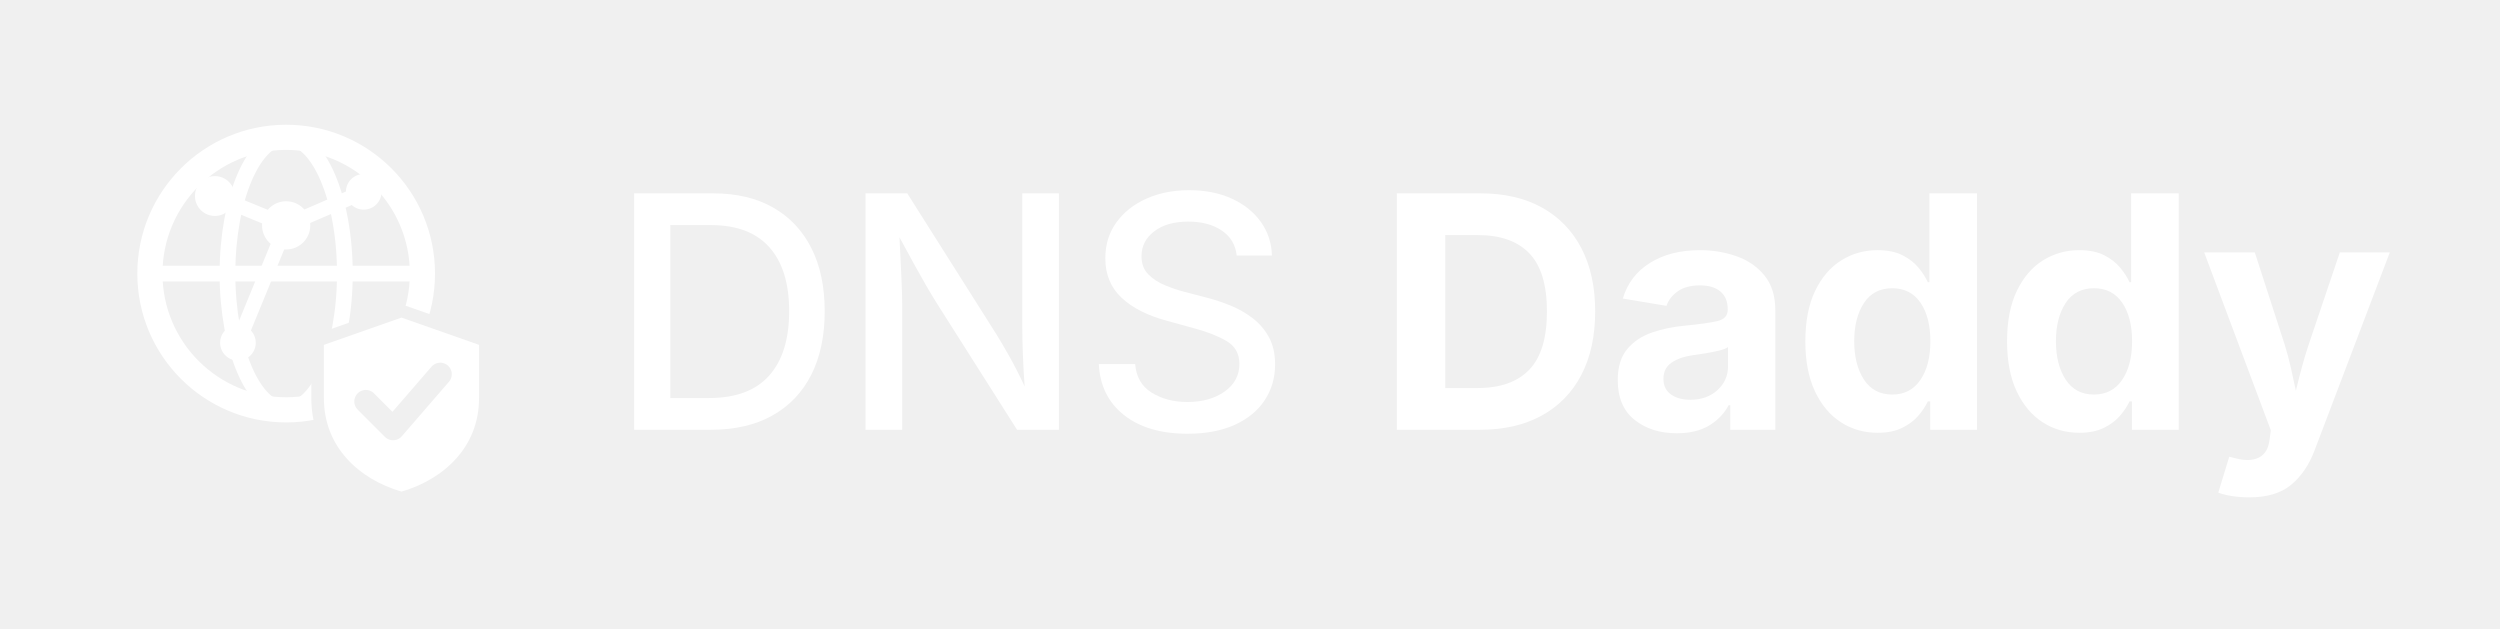
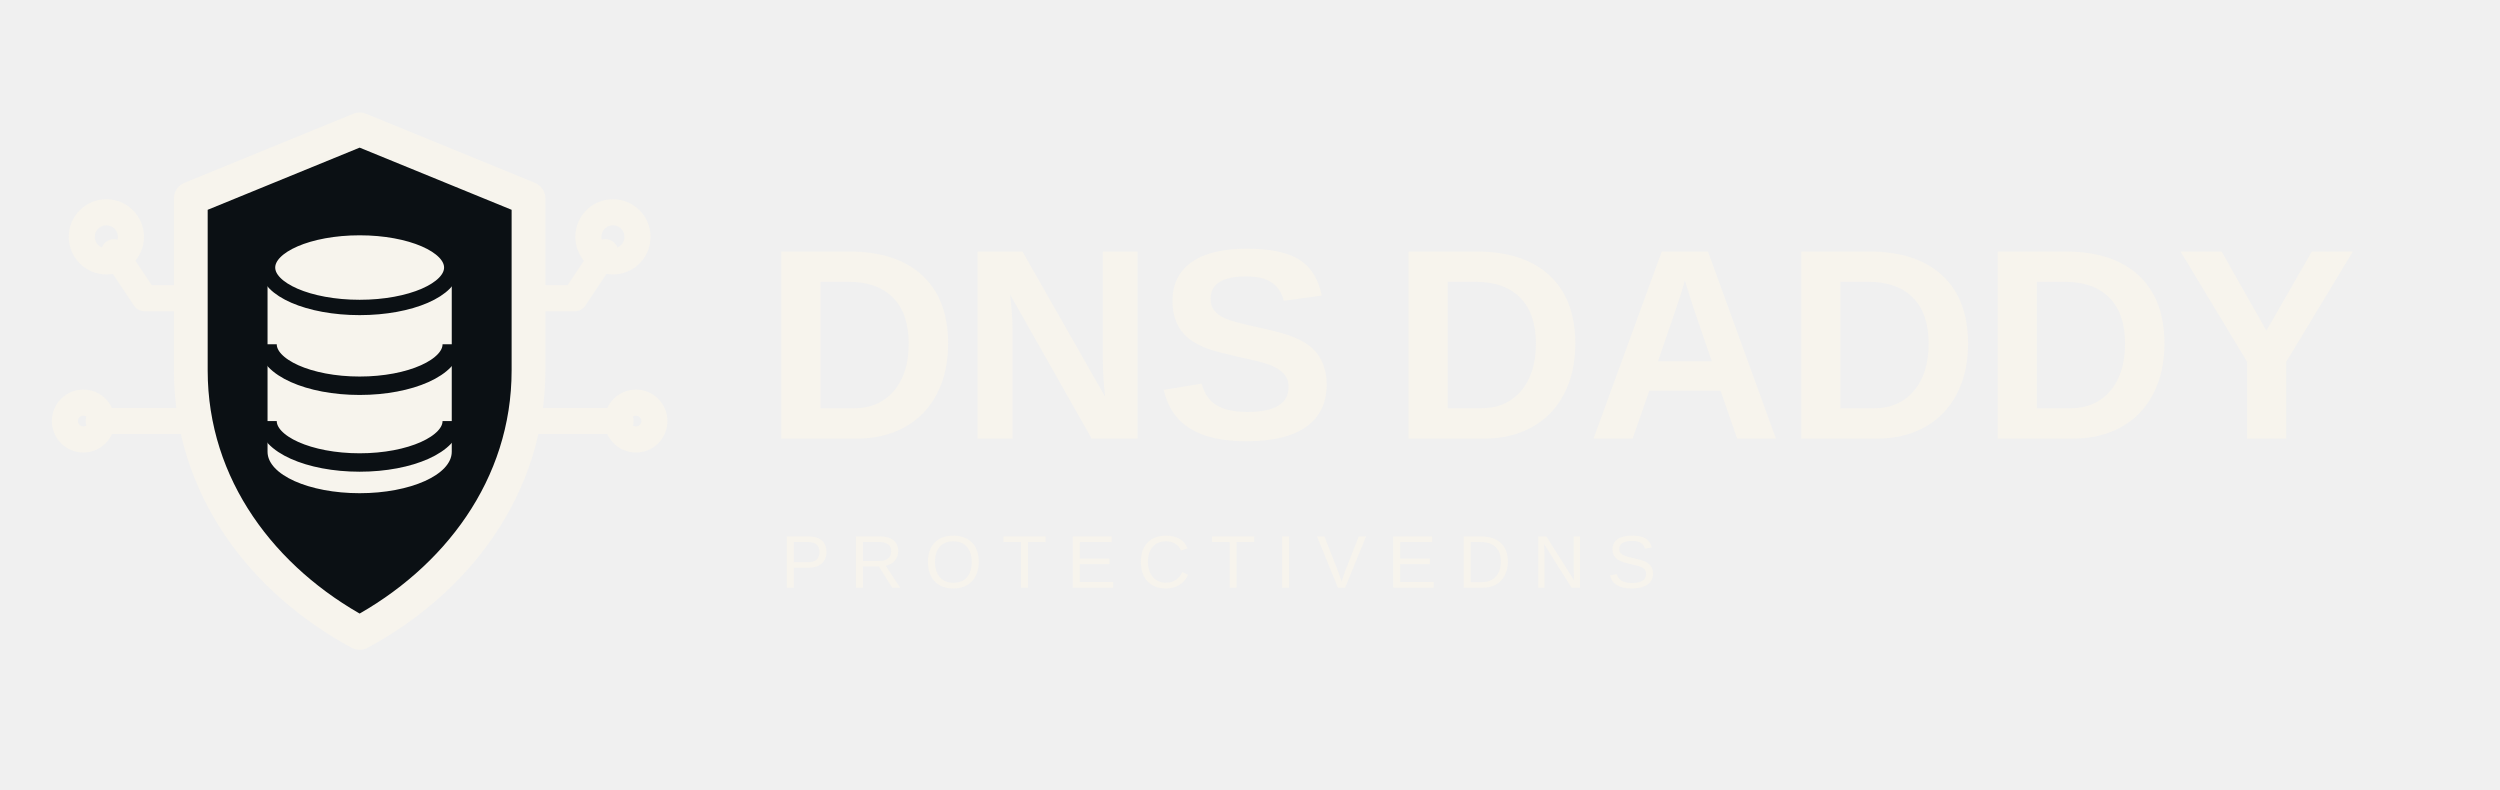
- <svg xmlns="http://www.w3.org/2000/svg" width="954" height="240" viewBox="0 0 954 240" role="img" aria-labelledby="title">
-   <g transform="translate(0 0) scale(1)">
-     <g opacity="1" transform="translate(120.000 120.000) scale(4) translate(-20.7 -21.9)">
-       <defs>
-         <mask id="m7-g" maskUnits="userSpaceOnUse" x="-4" y="-4" width="48" height="48">
-           <rect x="-4" y="-4" width="48" height="48" fill="white" />
-           <path d="M29 22.2 l7.4 2.6 v5.1 c0 4.6-3.3 7.7-7.4 8.9 -4.1-1.2-7.4-4.3-7.4-8.9 v-5.1 Z" fill="black" stroke="black" stroke-width="2.4" stroke-linejoin="round" />
-         </mask>
-         <mask id="m7-s" maskUnits="userSpaceOnUse" x="18" y="18" width="24" height="26">
-           <rect x="18" y="18" width="24" height="26" fill="white" />
-           <path d="M25.6 30.2 l2.6 2.6 4.5-5.2" fill="none" stroke="black" stroke-width="2.2" stroke-linecap="round" stroke-linejoin="round" />
-         </mask>
-       </defs>
-       <g mask="url(#m7-g)">
-         <g fill="none" stroke-linecap="round" stroke-linejoin="round">
-           <circle cx="18" cy="18" r="13" stroke="#FFFFFF" stroke-width="2.4" />
-           <ellipse cx="18" cy="18" rx="5.6" ry="13" stroke="#FFFFFF" stroke-width="1.5" opacity="1" />
-           <path d="M5.4 18h25.2" stroke="#FFFFFF" stroke-width="1.5" opacity="1" />
-           <path d="M11.2 10.6L18 13.4L25.4 10.2M18 13.4L13.4 24.6" stroke="#FFFFFF" stroke-width="1.4" />
-         </g>
-         <g fill="#FFFFFF">
-           <circle cx="11.2" cy="10.6" r="1.9" />
-           <circle cx="25.4" cy="10.2" r="1.7" />
-           <circle cx="13.4" cy="24.6" r="1.7" />
-         </g>
-         <circle cx="18" cy="13.4" r="2.3" fill="#FFFFFF" />
-       </g>
-       <path d="M29 22.2 l7.4 2.6 v5.1 c0 4.6-3.3 7.7-7.4 8.9 -4.1-1.2-7.4-4.3-7.4-8.9 v-5.1 Z" fill="#FFFFFF" mask="url(#m7-s)" />
+ <svg xmlns="http://www.w3.org/2000/svg" width="570" height="180" viewBox="0 0 570 180" role="img" aria-labelledby="title">
+   <g transform="translate(12 19) scale(3.5)">
+     <g fill="none" stroke="#F7F4ED" stroke-width="1.7" stroke-linecap="round" stroke-linejoin="round">
+       <path d="M9 14H6l-2-3M9 22H3M31 14h3l2-3M31 22h6" />
+       <circle cx="3.5" cy="10" r="1.6" />
+       <circle cx="2" cy="22" r="1.2" />
+       <circle cx="36.5" cy="10" r="1.6" />
+       <circle cx="38" cy="22" r="1.2" />
    </g>
-     <g aria-label="DNS " fill="#FFFFFF" transform="translate(232.000 164.000) scale(0.0605469 -0.0605469)">
-       <path transform="translate(0.000 0)" d="M650 0H165V1490H664Q884 1490 1041.0 1400.5Q1198 1311 1282.0 1145.0Q1366 979 1366 747Q1366 514 1281.5 347.0Q1197 180 1036.5 90.0Q876 0 650 0ZM393 200H637Q890 200 1016.0 341.5Q1142 483 1142 747Q1142 1010 1017.5 1150.0Q893 1290 649 1290H393Z" />
-       <path transform="translate(1458.308 0)" d="M165 0V1490H428L989 603Q1024 547 1071.0 463.5Q1118 380 1168 273Q1160 381 1156.5 479.5Q1153 578 1153 642V1490H1384V0H1120L617 793Q580 852 546.5 910.0Q513 968 473.0 1040.5Q433 1113 379 1213Q386 1073 391.0 963.0Q396 853 396 795V0Z" />
-       <path transform="translate(2987.615 0)" d="M665 -25Q414 -25 265.0 92.5Q116 210 106 414H335Q345 292 440.0 233.5Q535 175 664 175Q806 175 899.0 241.0Q992 307 992 415Q992 512 910.5 559.5Q829 607 709 639L535 687Q352 736 249.5 832.0Q147 928 147 1081Q147 1210 216.5 1306.5Q286 1403 405.5 1456.5Q525 1510 675 1510Q828 1510 944.5 1456.5Q1061 1403 1127.5 1309.5Q1194 1216 1197 1098H975Q964 1200 880.5 1256.0Q797 1312 670 1312Q535 1312 455.0 1250.5Q375 1189 375 1094Q375 1023 418.0 979.5Q461 936 523.5 910.5Q586 885 643 870L788 832Q859 814 934.5 783.5Q1010 753 1074.0 704.5Q1138 656 1177.5 584.5Q1217 513 1217 412Q1217 286 1152.0 187.0Q1087 88 963.5 31.5Q840 -25 665 -25Z" />
-     </g>
-     <g aria-label="Daddy" fill="#FFFFFF" transform="translate(524.861 164.000) scale(0.0605469 -0.0605469)">
-       <path transform="translate(0.000 0)" d="M659 0H135V1490H664Q888 1490 1049.5 1400.5Q1211 1311 1298.0 1144.5Q1385 978 1385 746Q1385 513 1298.0 346.0Q1211 179 1048.0 89.5Q885 0 659 0ZM440 263H644Q859 263 970.0 379.0Q1081 495 1081 746Q1081 996 970.5 1111.5Q860 1227 646 1227H440Z" />
-       <path transform="translate(1459.308 0)" d="M440 -22Q280 -22 174.0 62.5Q68 147 68 313Q68 438 128.0 509.0Q188 580 284.0 613.0Q380 646 490 656Q634 670 697.5 685.5Q761 701 761 756V761Q761 832 715.5 871.0Q670 910 586 910Q499 910 446.0 872.5Q393 835 375 781L100 827Q143 972 271.5 1052.0Q400 1132 587 1132Q707 1132 815.5 1094.0Q924 1056 992.5 972.5Q1061 889 1061 753V0H777V155H767Q726 77 645.0 27.5Q564 -22 440 -22ZM525 189Q630 189 696.5 250.0Q763 311 763 400V521Q745 508 704.5 498.5Q664 489 619.0 481.5Q574 474 541 470Q458 458 407.0 423.0Q356 388 356 321Q356 256 403.5 222.5Q451 189 525 189Z" />
-       <path transform="translate(2628.615 0)" d="M537 -19Q408 -19 305.0 47.5Q202 114 141.5 242.5Q81 371 81 557Q81 748 143.0 876.0Q205 1004 308.0 1068.0Q411 1132 535 1132Q630 1132 693.0 1100.0Q756 1068 794.5 1021.0Q833 974 853 930H863V1490H1163V0H868V179H853Q832 134 793.0 88.5Q754 43 691.0 12.0Q628 -19 537 -19ZM629 222Q743 222 806.0 314.0Q869 406 869 558Q869 710 806.5 801.0Q744 892 629 892Q511 892 450.0 798.5Q389 705 389 558Q389 410 450.5 316.0Q512 222 629 222Z" />
-       <path transform="translate(3899.923 0)" d="M537 -19Q408 -19 305.0 47.5Q202 114 141.5 242.5Q81 371 81 557Q81 748 143.0 876.0Q205 1004 308.0 1068.0Q411 1132 535 1132Q630 1132 693.0 1100.0Q756 1068 794.5 1021.0Q833 974 853 930H863V1490H1163V0H868V179H853Q832 134 793.0 88.5Q754 43 691.0 12.0Q628 -19 537 -19ZM629 222Q743 222 806.0 314.0Q869 406 869 558Q869 710 806.5 801.0Q744 892 629 892Q511 892 450.0 798.5Q389 705 389 558Q389 410 450.5 316.0Q512 222 629 222Z" />
-       <path transform="translate(5192.231 0)" d="M120 -396 189 -170 226 -179Q317 -204 375.0 -175.5Q433 -147 443 -63L451 -3L31 1118H350L538 538Q561 465 577.0 392.5Q593 320 609 246Q627 321 646.5 393.5Q666 466 690 538L886 1118H1201L726 -132Q675 -267 579.5 -346.5Q484 -426 316 -426Q256 -426 204.0 -417.5Q152 -409 120 -396Z" />
-     </g>
+     <path d="M20 3 31 7.5v11.2c0 7.6-4.7 13.7-11 17.1C13.7 32.4 9 26.3 9 18.7V7.5Z" fill="#0B1014" stroke="#F7F4ED" stroke-width="2.2" stroke-linejoin="round" />
+     <path d="M14 12v12c0 1.5 2.7 2.7 6 2.7s6-1.2 6-2.7V12Z" fill="#F7F4ED" />
+     <ellipse cx="20" cy="12" rx="6" ry="2.6" fill="#F7F4ED" stroke="#0B1014" stroke-width="1" />
+     <path d="M14 17c0 1.5 2.7 2.7 6 2.7s6-1.2 6-2.7M14 22c0 1.5 2.7 2.7 6 2.7s6-1.2 6-2.7" fill="none" stroke="#0B1014" stroke-width="1.2" />
  </g>
+   <text x="174" y="100" fill="#F7F4ED" font-family="Arial, Helvetica, sans-serif" font-size="62" font-weight="700" letter-spacing="0">DNS</text>
+   <text x="317" y="100" fill="#F7F4ED" font-family="Arial, Helvetica, sans-serif" font-size="62" font-weight="700" letter-spacing="0">DADDY</text>
+   <text x="178" y="134" fill="#F7F4ED" font-family="Arial, Helvetica, sans-serif" font-size="17" font-weight="400" letter-spacing="0">P R O T E C T I V E   D N S</text>
</svg>
